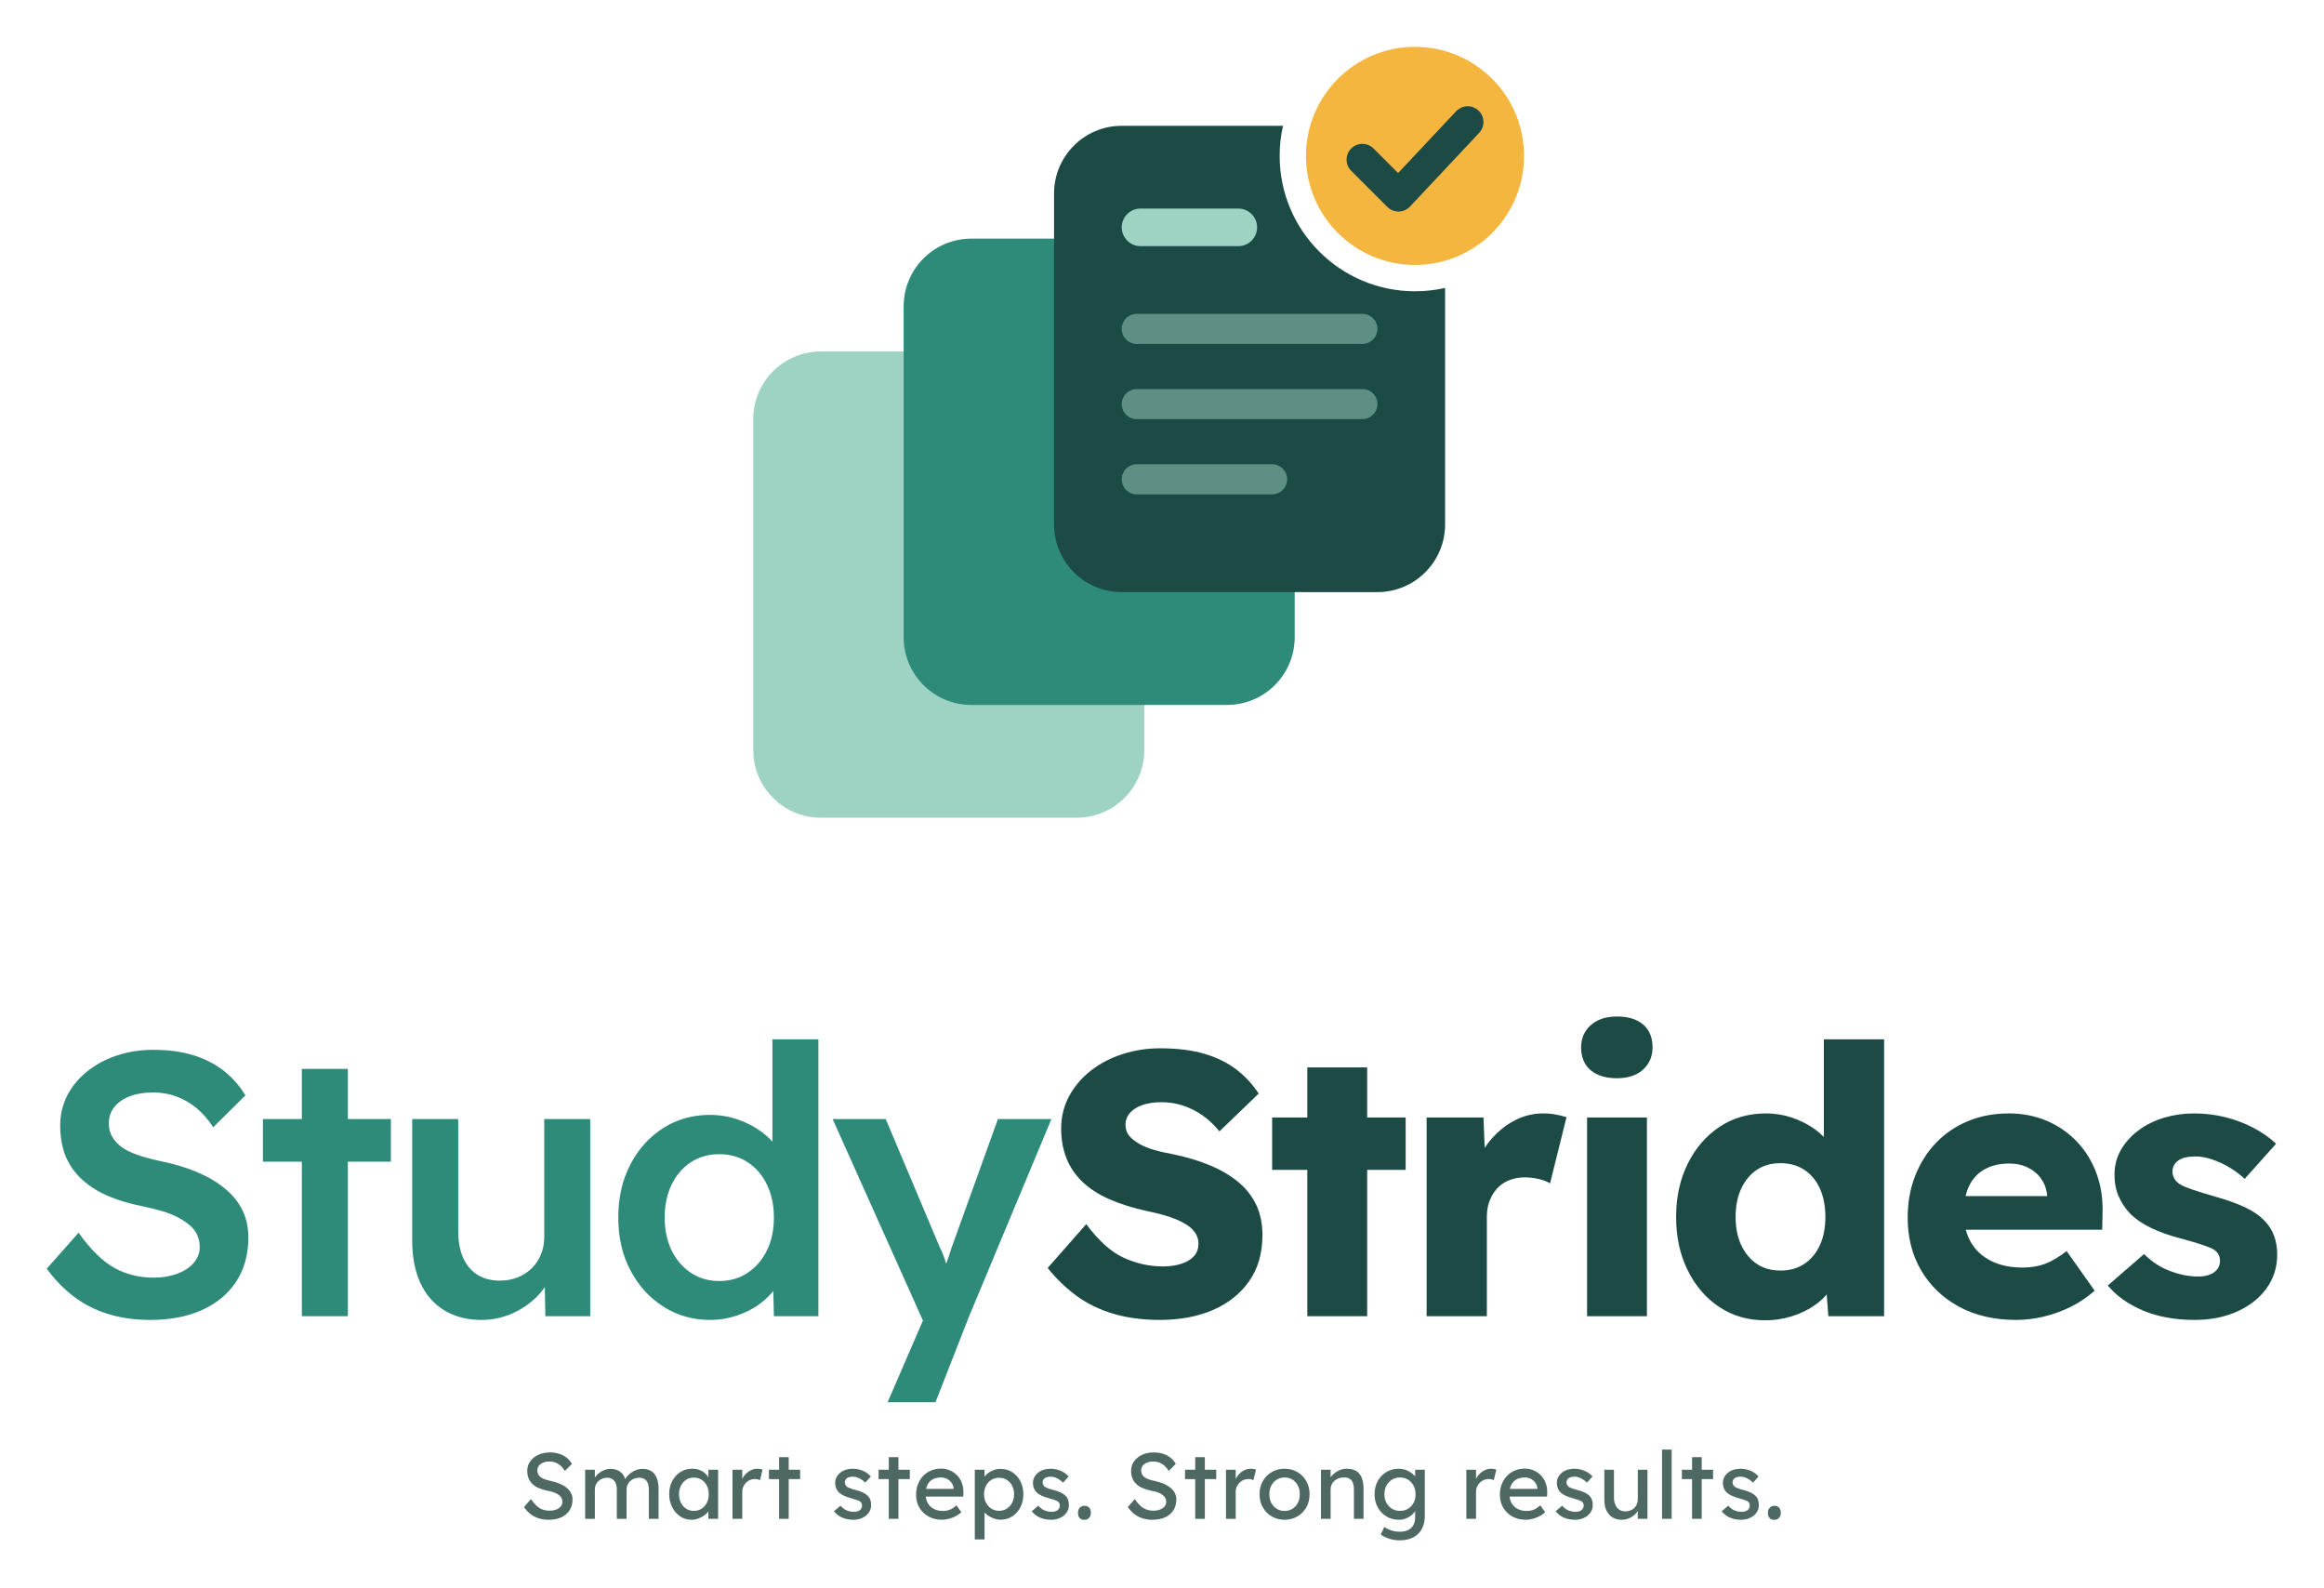
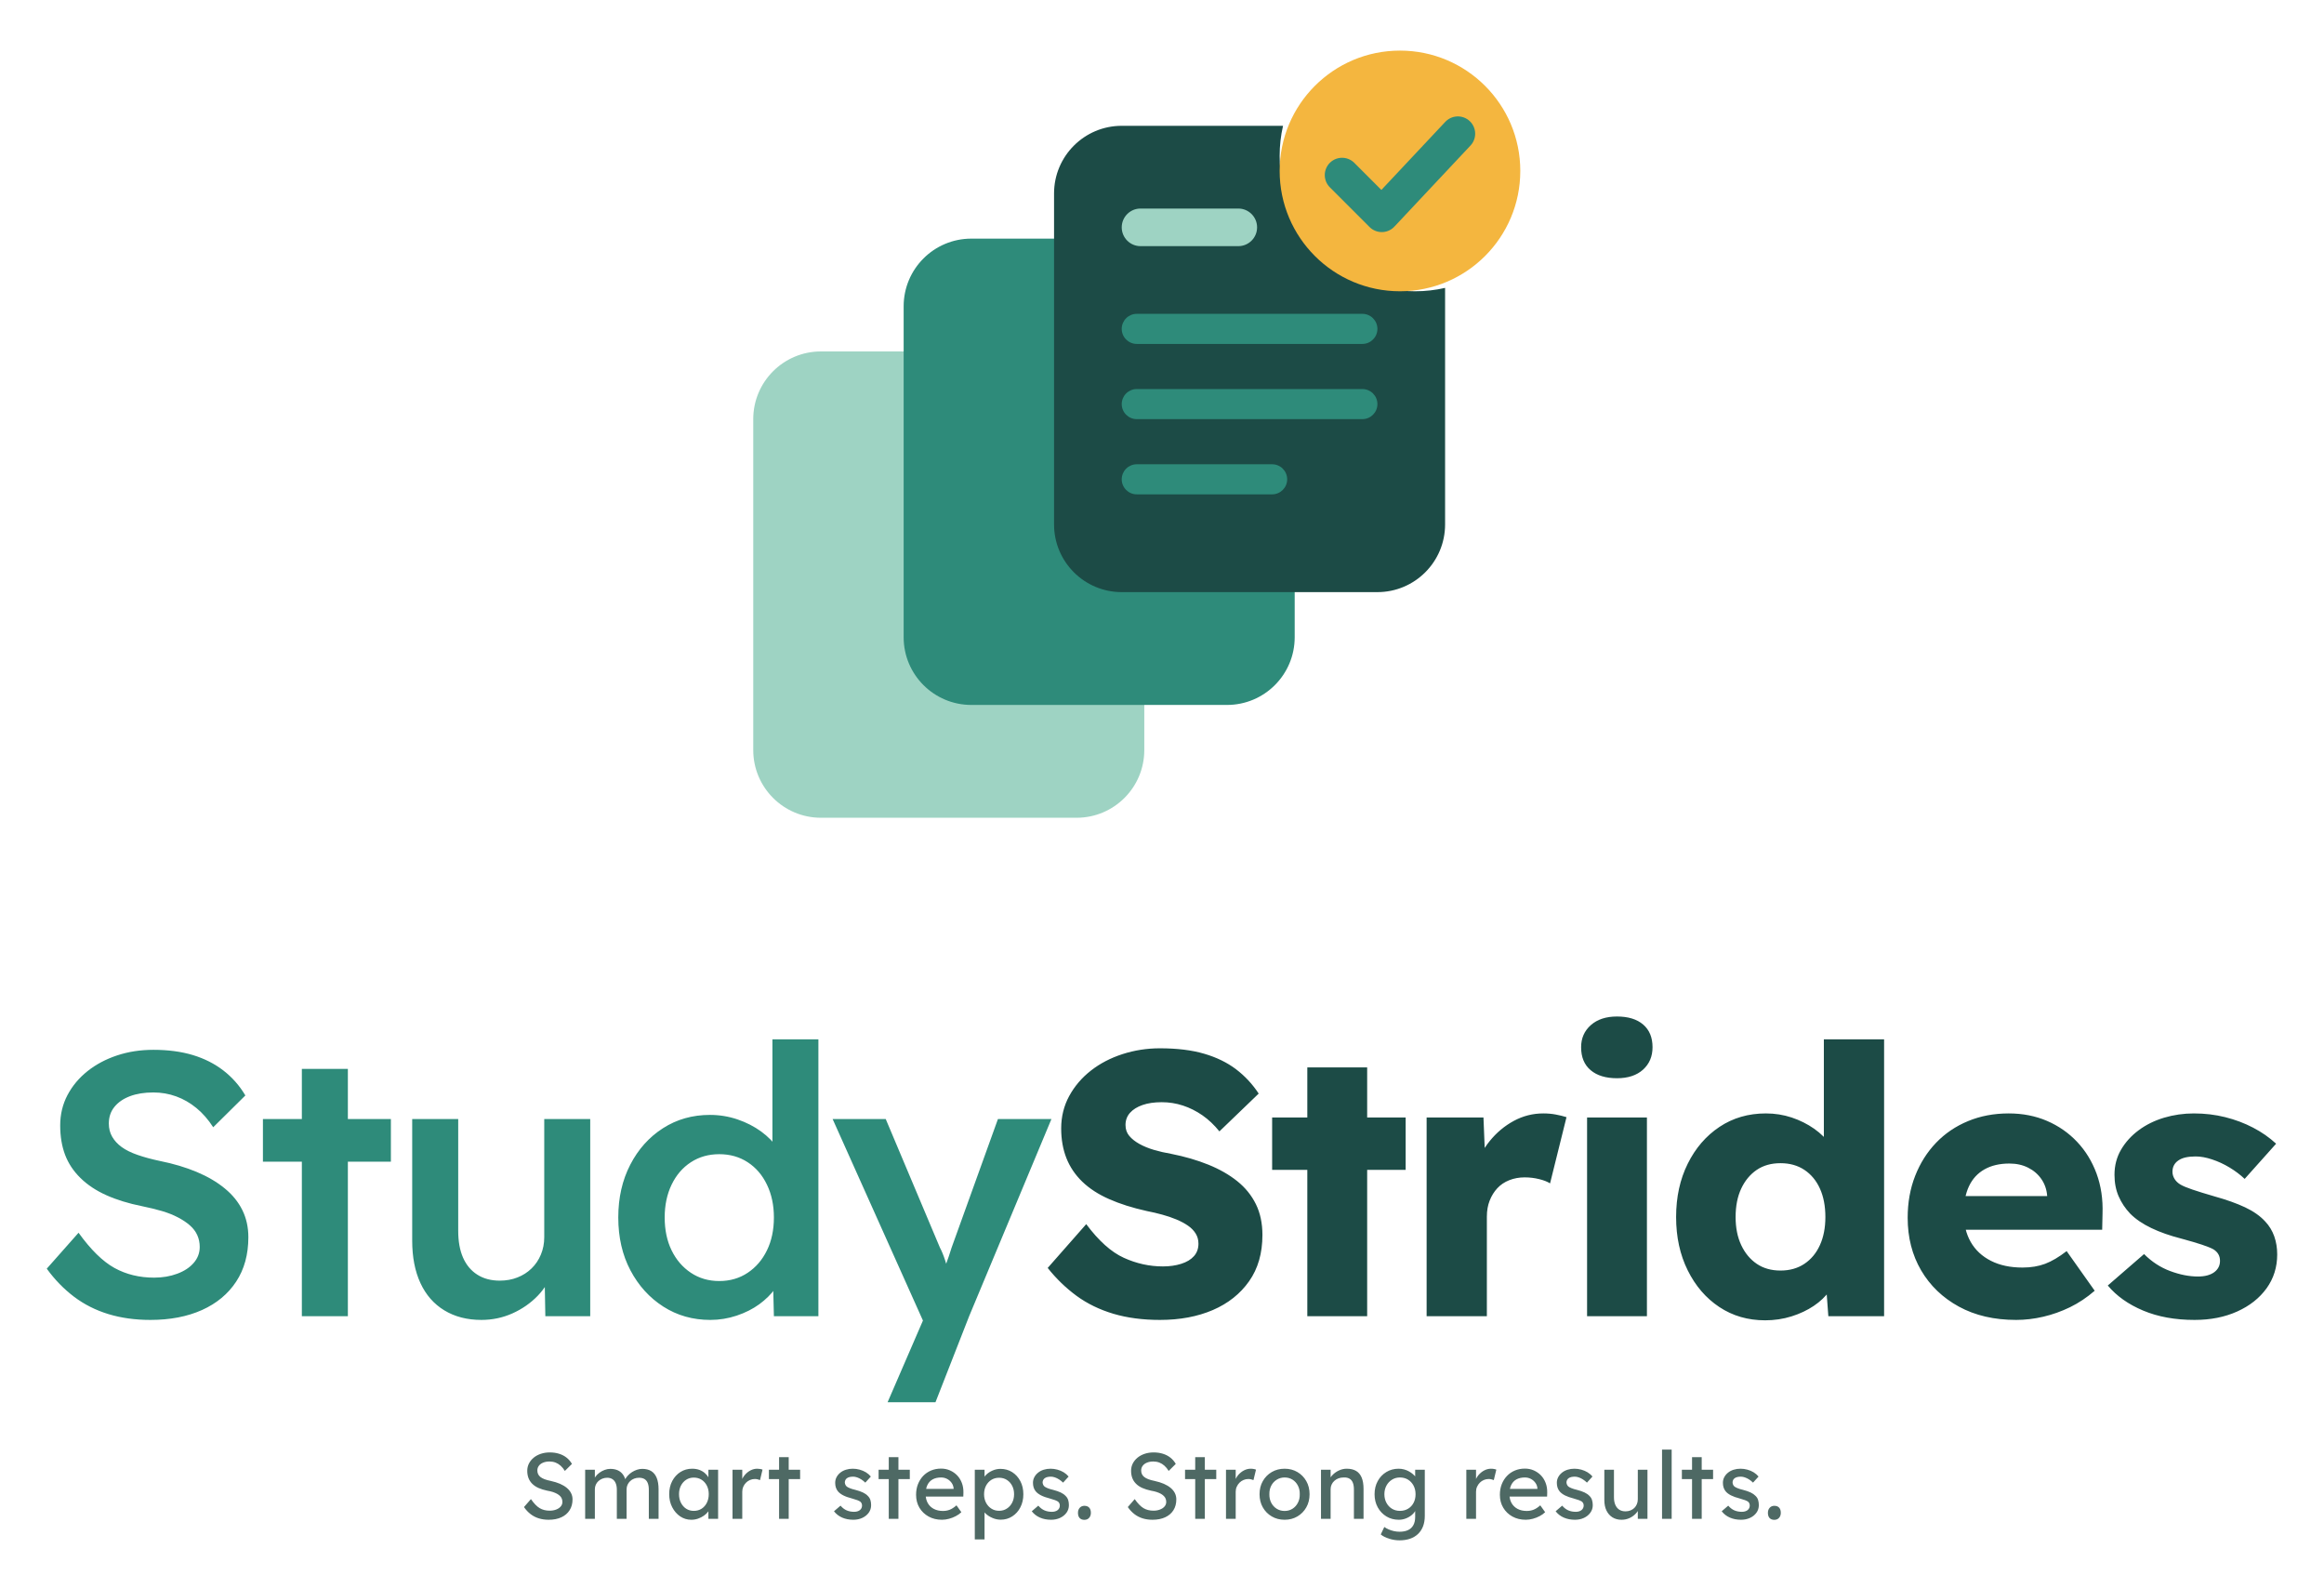
<svg xmlns="http://www.w3.org/2000/svg" viewBox="-295.82 8.3 596.45 407.22" width="596" height="407" role="img" aria-label="StudyStrides">
  <g transform="translate(-121.8 5.8) scale(1.93)">
    <path fill="#9ED3C3" d="M19 48H53C57.97 48 62 52.03 62 57V101C62 105.97 57.97 110 53 110H19C14.03 110 10 105.97 10 101V57C10 52.03 14.03 48 19 48Z" />
    <path fill="#2E8B7A" d="M39 33H73C77.97 33 82 37.03 82 42V86C82 90.97 77.97 95 73 95H39C34.03 95 30 90.97 30 86V42C30 37.03 34.03 33 39 33Z" />
    <path fill="#1C4B46" d="M59 18H80.45C80.15 19.29 80 20.63 80 22C80 31.94 88.06 40 98 40C99.37 40 100.71 39.85 102 39.55V71C102 75.97 97.97 80 93 80H59C54.03 80 50 75.97 50 71V27C50 22.03 54.03 18 59 18Z" />
    <rect x="59" y="29" width="18" height="5" rx="2.5" fill="#9ED3C3" />
-     <rect x="59" y="43" width="34" height="4" rx="2" fill="#5D8F84" />
-     <rect x="59" y="53" width="34" height="4" rx="2" fill="#5D8F84" />
-     <rect x="59" y="63" width="22" height="4" rx="2" fill="#5D8F84" />
-     <circle cx="98" cy="22" r="14.5" fill="#F4B63F" />
-     <path d="M91 22.5L95.8 27.3L105 17.5" fill="none" stroke="#1C4B46" stroke-width="4.2" stroke-linecap="round" stroke-linejoin="round" />
+     <rect x="59" y="43" width="34" height="4" rx="2" fill="#2E8B7A" />
+     <rect x="59" y="53" width="34" height="4" rx="2" fill="#2E8B7A" />
+     <rect x="59" y="63" width="22" height="4" rx="2" fill="#2E8B7A" />
+     <circle cx="96" cy="24" r="16" fill="#F4B63F" />
+     <path d="M88.3 24.55L93.58 29.83L103.7 19.05" fill="none" stroke="#2E8B7A" stroke-width="4.6" stroke-linecap="round" stroke-linejoin="round" />
  </g>
  <path fill="#2E8B7A" d="M-257.23 346.96Q-263.09 346.96 -267.98 345.47Q-272.88 343.98 -276.82 341.01Q-280.75 338.03 -283.82 333.81L-275.66 324.59Q-270.96 331.12 -266.45 333.62Q-261.94 336.11 -256.27 336.11Q-253.01 336.11 -250.32 335.1Q-247.63 334.1 -246.1 332.32Q-244.56 330.54 -244.56 328.24Q-244.56 326.61 -245.18 325.22Q-245.81 323.82 -247.06 322.72Q-248.3 321.62 -250.13 320.66Q-251.95 319.7 -254.26 319.02Q-256.56 318.35 -259.34 317.78Q-264.62 316.72 -268.56 314.94Q-272.5 313.17 -275.18 310.53Q-277.87 307.89 -279.12 304.58Q-280.37 301.26 -280.37 297.04Q-280.37 292.82 -278.5 289.26Q-276.62 285.71 -273.36 283.12Q-270.1 280.53 -265.78 279.09Q-261.46 277.65 -256.46 277.65Q-250.8 277.65 -246.34 278.99Q-241.87 280.34 -238.46 282.98Q-235.06 285.62 -232.85 289.36L-241.1 297.52Q-243.02 294.54 -245.42 292.58Q-247.82 290.61 -250.61 289.6Q-253.39 288.59 -256.46 288.59Q-259.92 288.59 -262.46 289.55Q-265.01 290.51 -266.45 292.29Q-267.89 294.06 -267.89 296.56Q-267.89 298.48 -267.02 299.97Q-266.16 301.46 -264.58 302.61Q-262.99 303.76 -260.5 304.62Q-258 305.49 -254.83 306.16Q-249.55 307.22 -245.33 308.99Q-241.1 310.77 -238.13 313.22Q-235.15 315.66 -233.62 318.78Q-232.08 321.9 -232.08 325.74Q-232.08 332.37 -235.2 337.12Q-238.32 341.87 -243.98 344.42Q-249.65 346.96 -257.23 346.96ZM-218.35 346V282.54H-206.54V346ZM-228.34 306.35V295.41H-195.5V306.35ZM-172.27 346.96Q-177.74 346.96 -181.78 344.51Q-185.81 342.06 -187.92 337.5Q-190.03 332.94 -190.03 326.61V295.41H-178.22V324.11Q-178.22 328.14 -176.98 330.98Q-175.73 333.81 -173.33 335.34Q-170.93 336.88 -167.57 336.88Q-165.07 336.88 -163.01 336.06Q-160.94 335.25 -159.41 333.76Q-157.87 332.27 -157.01 330.21Q-156.14 328.14 -156.14 325.74V295.41H-144.34V346H-155.86L-156.05 335.44L-153.94 334.29Q-155.09 337.94 -157.82 340.77Q-160.56 343.6 -164.3 345.28Q-168.05 346.96 -172.27 346.96ZM-113.52 346.96Q-120.24 346.96 -125.57 343.55Q-130.9 340.14 -134.02 334.24Q-137.14 328.34 -137.14 320.66Q-137.14 313.07 -134.06 307.12Q-130.99 301.17 -125.66 297.76Q-120.34 294.35 -113.62 294.35Q-109.97 294.35 -106.56 295.5Q-103.15 296.66 -100.46 298.62Q-97.78 300.59 -96.19 302.99Q-94.61 305.39 -94.42 307.98L-97.58 308.37V274.96H-85.78V346H-97.2L-97.49 334.1L-95.18 334.29Q-95.28 336.69 -96.86 338.9Q-98.45 341.1 -100.94 342.93Q-103.44 344.75 -106.75 345.86Q-110.06 346.96 -113.52 346.96ZM-111.22 336.98Q-107.09 336.98 -103.92 334.86Q-100.75 332.75 -98.98 329.1Q-97.2 325.46 -97.2 320.66Q-97.2 315.95 -98.98 312.26Q-100.75 308.56 -103.92 306.5Q-107.09 304.43 -111.22 304.43Q-115.34 304.43 -118.51 306.5Q-121.68 308.56 -123.46 312.26Q-125.23 315.95 -125.23 320.66Q-125.23 325.46 -123.46 329.1Q-121.68 332.75 -118.51 334.86Q-115.34 336.98 -111.22 336.98ZM-68.02 368.08 -57.26 343.22 -57.17 351.09 -82.13 295.41H-68.5L-54.58 328.43Q-53.9 329.68 -53.23 331.74Q-52.56 333.81 -52.08 335.82L-54.48 336.59Q-53.81 334.77 -53.04 332.7Q-52.27 330.64 -51.6 328.43L-39.7 295.41H-25.97L-47.09 346L-55.73 368.08Z" />
  <path fill="#1C4B46" d="M1.87 346.96Q-4.75 346.96 -10.08 345.38Q-15.41 343.79 -19.54 340.77Q-23.66 337.74 -26.93 333.62L-17.04 322.38Q-12.24 328.82 -7.39 331.02Q-2.54 333.23 2.64 333.23Q5.23 333.23 7.34 332.56Q9.46 331.89 10.61 330.59Q11.76 329.3 11.76 327.38Q11.76 325.94 11.04 324.78Q10.32 323.63 9.07 322.77Q7.82 321.9 6.1 321.18Q4.37 320.46 2.45 319.94Q0.53 319.41 -1.49 319.02Q-7.06 317.78 -11.18 315.95Q-15.31 314.13 -18.05 311.49Q-20.78 308.85 -22.13 305.44Q-23.47 302.03 -23.47 297.81Q-23.47 293.3 -21.41 289.5Q-19.34 285.71 -15.84 282.98Q-12.34 280.24 -7.73 278.75Q-3.12 277.26 1.87 277.26Q8.5 277.26 13.25 278.66Q18 280.05 21.41 282.64Q24.82 285.23 27.22 288.88L17.14 298.58Q15.12 296.08 12.77 294.45Q10.42 292.82 7.78 291.95Q5.14 291.09 2.35 291.09Q-0.53 291.09 -2.59 291.81Q-4.66 292.53 -5.81 293.82Q-6.96 295.12 -6.96 296.94Q-6.96 298.58 -6 299.73Q-5.04 300.88 -3.41 301.79Q-1.78 302.7 0.34 303.33Q2.45 303.95 4.75 304.34Q10.03 305.39 14.3 307.12Q18.58 308.85 21.7 311.34Q24.82 313.84 26.5 317.25Q28.18 320.66 28.18 325.17Q28.18 332.18 24.77 337.02Q21.36 341.87 15.46 344.42Q9.55 346.96 1.87 346.96ZM39.7 346V282.16H55.06V346ZM30.67 308.46V295.02H64.94V308.46ZM70.32 346V295.02H84.91L85.58 311.63L82.7 308.46Q83.86 304.34 86.5 301.07Q89.14 297.81 92.69 295.89Q96.24 293.97 100.27 293.97Q102 293.97 103.49 294.26Q104.98 294.54 106.22 294.93L102 311.92Q100.94 311.25 99.17 310.82Q97.39 310.38 95.47 310.38Q93.36 310.38 91.54 311.1Q89.71 311.82 88.46 313.17Q87.22 314.51 86.5 316.34Q85.78 318.16 85.78 320.46V346ZM111.5 346V295.02H126.86V346ZM119.18 284.94Q114.86 284.94 112.42 282.88Q109.97 280.82 109.97 276.98Q109.97 273.52 112.46 271.31Q114.96 269.1 119.18 269.1Q123.5 269.1 125.9 271.17Q128.3 273.23 128.3 276.98Q128.3 280.53 125.86 282.74Q123.41 284.94 119.18 284.94ZM157.2 347.06Q150.58 347.06 145.44 343.65Q140.3 340.24 137.33 334.24Q134.35 328.24 134.35 320.56Q134.35 312.88 137.33 306.88Q140.3 300.88 145.49 297.42Q150.67 293.97 157.39 293.97Q160.85 293.97 164.02 295.02Q167.18 296.08 169.78 297.9Q172.37 299.73 174 302.08Q175.63 304.43 175.92 306.93L172.27 307.79V274.96H187.73V346H173.42L172.56 334.38L175.63 334.86Q175.34 337.26 173.76 339.47Q172.18 341.68 169.68 343.36Q167.18 345.04 163.97 346.05Q160.75 347.06 157.2 347.06ZM161.14 334.29Q164.69 334.29 167.28 332.56Q169.87 330.83 171.26 327.76Q172.66 324.69 172.66 320.56Q172.66 316.34 171.26 313.26Q169.87 310.19 167.28 308.46Q164.69 306.74 161.14 306.74Q157.58 306.74 155.04 308.46Q152.5 310.19 151.06 313.26Q149.62 316.34 149.62 320.56Q149.62 324.69 151.06 327.76Q152.5 330.83 155.04 332.56Q157.58 334.29 161.14 334.29ZM221.62 346.96Q213.17 346.96 206.93 343.55Q200.69 340.14 197.23 334.24Q193.78 328.34 193.78 320.75Q193.78 314.9 195.7 310Q197.62 305.1 201.07 301.5Q204.53 297.9 209.28 295.94Q214.03 293.97 219.7 293.97Q225.07 293.97 229.54 295.89Q234 297.81 237.26 301.26Q240.53 304.72 242.26 309.42Q243.98 314.13 243.79 319.7L243.7 323.82H203.09L200.88 315.18H231.22L229.58 317.01V315.09Q229.39 312.69 228.1 310.82Q226.8 308.94 224.69 307.89Q222.58 306.83 219.89 306.83Q216.14 306.83 213.5 308.32Q210.86 309.81 209.52 312.64Q208.18 315.47 208.18 319.6Q208.18 323.82 209.95 326.94Q211.73 330.06 215.14 331.79Q218.54 333.52 223.25 333.52Q226.51 333.52 229.06 332.56Q231.6 331.6 234.58 329.3L241.78 339.47Q238.8 342.06 235.44 343.7Q232.08 345.33 228.58 346.14Q225.07 346.96 221.62 346.96ZM267.41 346.96Q259.92 346.96 254.21 344.56Q248.5 342.16 245.14 338.13L254.45 330.06Q257.42 333.04 261.17 334.43Q264.91 335.82 268.27 335.82Q269.62 335.82 270.67 335.54Q271.73 335.25 272.45 334.72Q273.17 334.19 273.55 333.47Q273.94 332.75 273.94 331.79Q273.94 329.87 272.21 328.82Q271.34 328.34 269.33 327.66Q267.31 326.99 264.14 326.13Q259.63 324.98 256.32 323.39Q253.01 321.81 250.9 319.7Q248.98 317.68 247.92 315.23Q246.86 312.78 246.86 309.71Q246.86 306.16 248.54 303.28Q250.22 300.4 253.06 298.29Q255.89 296.18 259.58 295.07Q263.28 293.97 267.22 293.97Q271.44 293.97 275.28 294.93Q279.12 295.89 282.43 297.62Q285.74 299.34 288.34 301.74L280.27 310.77Q278.54 309.14 276.38 307.84Q274.22 306.54 271.92 305.78Q269.62 305.01 267.7 305.01Q266.26 305.01 265.15 305.25Q264.05 305.49 263.28 306.02Q262.51 306.54 262.13 307.26Q261.74 307.98 261.74 308.94Q261.74 309.9 262.27 310.77Q262.8 311.63 263.76 312.21Q264.72 312.78 266.83 313.5Q268.94 314.22 272.59 315.28Q277.1 316.53 280.37 318.06Q283.63 319.6 285.55 321.71Q287.09 323.34 287.86 325.5Q288.62 327.66 288.62 330.16Q288.62 335.06 285.89 338.85Q283.15 342.64 278.35 344.8Q273.55 346.96 267.41 346.96Z" />
  <path fill="#4E6964" d="M-155 398.24Q-156.37 398.24 -157.54 397.88Q-158.7 397.52 -159.65 396.79Q-160.6 396.06 -161.34 394.98L-159.56 392.94Q-158.39 394.62 -157.31 395.26Q-156.23 395.91 -154.74 395.91Q-153.83 395.91 -153.08 395.62Q-152.34 395.34 -151.91 394.83Q-151.48 394.33 -151.48 393.68Q-151.48 393.25 -151.62 392.86Q-151.76 392.48 -152.06 392.17Q-152.36 391.86 -152.83 391.59Q-153.3 391.33 -153.92 391.12Q-154.55 390.92 -155.36 390.78Q-156.66 390.51 -157.62 390.08Q-158.58 389.65 -159.23 389Q-159.88 388.35 -160.19 387.52Q-160.5 386.7 -160.5 385.66Q-160.5 384.66 -160.06 383.79Q-159.61 382.93 -158.83 382.29Q-158.05 381.66 -157 381.31Q-155.94 380.96 -154.72 380.96Q-153.42 380.96 -152.34 381.3Q-151.26 381.63 -150.42 382.29Q-149.58 382.95 -149.03 383.91L-150.85 385.71Q-151.33 384.92 -151.93 384.38Q-152.53 383.84 -153.25 383.56Q-153.97 383.29 -154.79 383.29Q-155.72 383.29 -156.42 383.58Q-157.12 383.86 -157.51 384.38Q-157.91 384.9 -157.91 385.59Q-157.91 386.1 -157.72 386.52Q-157.52 386.94 -157.13 387.26Q-156.73 387.58 -156.06 387.84Q-155.39 388.09 -154.45 388.28Q-153.13 388.57 -152.1 389.01Q-151.07 389.46 -150.35 390.06Q-149.63 390.66 -149.26 391.4Q-148.88 392.14 -148.88 393.01Q-148.88 394.62 -149.63 395.79Q-150.37 396.97 -151.74 397.6Q-153.11 398.24 -155 398.24ZM-145.64 398V385.4H-143.15V388.09L-143.6 388.38Q-143.41 387.75 -142.99 387.18Q-142.57 386.6 -141.96 386.16Q-141.35 385.71 -140.64 385.45Q-139.93 385.18 -139.19 385.18Q-138.11 385.18 -137.29 385.54Q-136.48 385.9 -135.95 386.62Q-135.42 387.34 -135.18 388.42L-135.56 388.33L-135.4 387.92Q-135.13 387.37 -134.66 386.88Q-134.2 386.38 -133.6 386Q-133 385.62 -132.32 385.4Q-131.65 385.18 -131 385.18Q-129.59 385.18 -128.66 385.76Q-127.74 386.34 -127.27 387.51Q-126.8 388.69 -126.8 390.44V398H-129.3V390.58Q-129.3 389.5 -129.58 388.82Q-129.85 388.14 -130.4 387.8Q-130.96 387.46 -131.82 387.46Q-132.49 387.46 -133.08 387.69Q-133.67 387.92 -134.1 388.33Q-134.53 388.74 -134.77 389.28Q-135.01 389.82 -135.01 390.46V398H-137.51V390.54Q-137.51 389.55 -137.8 388.87Q-138.08 388.18 -138.64 387.82Q-139.19 387.46 -139.98 387.46Q-140.65 387.46 -141.23 387.69Q-141.8 387.92 -142.24 388.32Q-142.67 388.71 -142.91 389.25Q-143.15 389.79 -143.15 390.42V398ZM-118.4 398.24Q-119.96 398.24 -121.25 397.38Q-122.53 396.51 -123.3 395.02Q-124.07 393.54 -124.07 391.66Q-124.07 389.77 -123.29 388.29Q-122.51 386.82 -121.18 385.98Q-119.84 385.14 -118.19 385.14Q-117.2 385.14 -116.39 385.42Q-115.57 385.71 -114.96 386.23Q-114.35 386.74 -113.95 387.42Q-113.56 388.09 -113.46 388.86L-114.01 388.66V385.4H-111.52V398H-114.01V395L-113.44 394.83Q-113.58 395.48 -114.02 396.09Q-114.47 396.7 -115.15 397.18Q-115.84 397.66 -116.66 397.95Q-117.49 398.24 -118.4 398.24ZM-117.76 395.96Q-116.63 395.96 -115.76 395.41Q-114.9 394.86 -114.41 393.88Q-113.92 392.91 -113.92 391.66Q-113.92 390.44 -114.41 389.48Q-114.9 388.52 -115.76 387.97Q-116.63 387.42 -117.76 387.42Q-118.86 387.42 -119.71 387.97Q-120.56 388.52 -121.06 389.48Q-121.55 390.44 -121.55 391.66Q-121.55 392.91 -121.06 393.88Q-120.56 394.86 -119.71 395.41Q-118.86 395.96 -117.76 395.96ZM-107.82 398V385.4H-105.32V389.36L-105.56 388.4Q-105.3 387.49 -104.66 386.74Q-104.03 386 -103.2 385.57Q-102.37 385.14 -101.48 385.14Q-101.08 385.14 -100.7 385.21Q-100.33 385.28 -100.12 385.38L-100.76 388.06Q-101.05 387.94 -101.4 387.86Q-101.75 387.78 -102.08 387.78Q-102.73 387.78 -103.32 388.03Q-103.91 388.28 -104.35 388.72Q-104.8 389.17 -105.06 389.76Q-105.32 390.34 -105.32 391.04V398ZM-95.87 398V382.18H-93.4V398ZM-98.48 387.8V385.4H-90.47V387.8ZM-76.81 398.24Q-78.4 398.24 -79.67 397.69Q-80.94 397.14 -81.78 396.06L-80.1 394.62Q-79.38 395.46 -78.53 395.83Q-77.68 396.2 -76.6 396.2Q-76.16 396.2 -75.79 396.09Q-75.42 395.98 -75.14 395.77Q-74.87 395.55 -74.72 395.25Q-74.58 394.95 -74.58 394.59Q-74.58 393.97 -75.04 393.58Q-75.28 393.42 -75.79 393.21Q-76.31 393.01 -77.12 392.79Q-78.52 392.43 -79.4 391.98Q-80.29 391.52 -80.77 390.94Q-81.13 390.49 -81.3 389.95Q-81.47 389.41 -81.47 388.76Q-81.47 387.97 -81.12 387.31Q-80.77 386.65 -80.16 386.16Q-79.55 385.66 -78.72 385.4Q-77.89 385.14 -76.96 385.14Q-76.07 385.14 -75.19 385.38Q-74.32 385.62 -73.57 386.07Q-72.83 386.53 -72.32 387.15L-73.74 388.71Q-74.2 388.26 -74.74 387.91Q-75.28 387.56 -75.83 387.37Q-76.38 387.18 -76.84 387.18Q-77.34 387.18 -77.75 387.27Q-78.16 387.37 -78.43 387.56Q-78.71 387.75 -78.85 388.04Q-79 388.33 -79 388.69Q-78.97 389 -78.84 389.28Q-78.71 389.55 -78.47 389.74Q-78.2 389.94 -77.68 390.15Q-77.15 390.37 -76.33 390.56Q-75.13 390.87 -74.35 391.24Q-73.57 391.62 -73.12 392.1Q-72.64 392.55 -72.44 393.15Q-72.25 393.75 -72.25 394.5Q-72.25 395.58 -72.86 396.43Q-73.48 397.28 -74.51 397.76Q-75.54 398.24 -76.81 398.24ZM-67.72 398V382.18H-65.24V398ZM-70.33 387.8V385.4H-62.32V387.8ZM-54.06 398.24Q-56 398.24 -57.5 397.41Q-59 396.58 -59.86 395.14Q-60.71 393.7 -60.71 391.83Q-60.71 390.34 -60.23 389.12Q-59.75 387.9 -58.9 387Q-58.04 386.1 -56.86 385.6Q-55.67 385.11 -54.28 385.11Q-53.05 385.11 -52 385.58Q-50.94 386.05 -50.16 386.86Q-49.38 387.68 -48.96 388.8Q-48.54 389.91 -48.56 391.23L-48.59 392.29H-58.88L-59.44 390.32H-50.72L-51.08 390.73V390.15Q-51.16 389.36 -51.61 388.74Q-52.07 388.11 -52.76 387.75Q-53.46 387.39 -54.28 387.39Q-55.57 387.39 -56.46 387.88Q-57.35 388.38 -57.8 389.32Q-58.26 390.27 -58.26 391.66Q-58.26 392.98 -57.71 393.96Q-57.16 394.93 -56.15 395.46Q-55.14 395.98 -53.82 395.98Q-52.88 395.98 -52.08 395.67Q-51.28 395.36 -50.34 394.54L-49.09 396.3Q-49.67 396.87 -50.5 397.3Q-51.32 397.74 -52.25 397.99Q-53.17 398.24 -54.06 398.24ZM-45.64 403.28V385.4H-43.14V388.28L-43.52 388.06Q-43.38 387.34 -42.71 386.68Q-42.04 386.02 -41.06 385.6Q-40.09 385.18 -39.06 385.18Q-37.36 385.18 -36.04 386.02Q-34.72 386.86 -33.95 388.33Q-33.18 389.79 -33.18 391.69Q-33.18 393.56 -33.94 395.04Q-34.69 396.51 -36.01 397.36Q-37.33 398.22 -38.99 398.22Q-40.09 398.22 -41.12 397.77Q-42.16 397.33 -42.88 396.63Q-43.6 395.94 -43.76 395.19L-43.14 394.86V403.28ZM-39.4 395.94Q-38.29 395.94 -37.43 395.38Q-36.56 394.83 -36.06 393.87Q-35.56 392.91 -35.56 391.69Q-35.56 390.46 -36.05 389.52Q-36.54 388.57 -37.4 388.02Q-38.27 387.46 -39.4 387.46Q-40.52 387.46 -41.39 388Q-42.25 388.54 -42.76 389.5Q-43.26 390.46 -43.26 391.69Q-43.26 392.91 -42.76 393.87Q-42.25 394.83 -41.39 395.38Q-40.52 395.94 -39.4 395.94ZM-26.05 398.24Q-27.64 398.24 -28.91 397.69Q-30.18 397.14 -31.02 396.06L-29.34 394.62Q-28.62 395.46 -27.77 395.83Q-26.92 396.2 -25.84 396.2Q-25.4 396.2 -25.03 396.09Q-24.66 395.98 -24.38 395.77Q-24.11 395.55 -23.96 395.25Q-23.82 394.95 -23.82 394.59Q-23.82 393.97 -24.28 393.58Q-24.52 393.42 -25.03 393.21Q-25.55 393.01 -26.36 392.79Q-27.76 392.43 -28.64 391.98Q-29.53 391.52 -30.01 390.94Q-30.37 390.49 -30.54 389.95Q-30.71 389.41 -30.71 388.76Q-30.71 387.97 -30.36 387.31Q-30.01 386.65 -29.4 386.16Q-28.79 385.66 -27.96 385.4Q-27.13 385.14 -26.2 385.14Q-25.31 385.14 -24.43 385.38Q-23.56 385.62 -22.81 386.07Q-22.07 386.53 -21.56 387.15L-22.98 388.71Q-23.44 388.26 -23.98 387.91Q-24.52 387.56 -25.07 387.37Q-25.62 387.18 -26.08 387.18Q-26.58 387.18 -26.99 387.27Q-27.4 387.37 -27.67 387.56Q-27.95 387.75 -28.09 388.04Q-28.24 388.33 -28.24 388.69Q-28.21 389 -28.08 389.28Q-27.95 389.55 -27.71 389.74Q-27.44 389.94 -26.92 390.15Q-26.39 390.37 -25.57 390.56Q-24.37 390.87 -23.59 391.24Q-22.81 391.62 -22.36 392.1Q-21.88 392.55 -21.68 393.15Q-21.49 393.75 -21.49 394.5Q-21.49 395.58 -22.1 396.43Q-22.72 397.28 -23.75 397.76Q-24.78 398.24 -26.05 398.24ZM-17.51 398.26Q-18.3 398.26 -18.73 397.8Q-19.16 397.33 -19.16 396.46Q-19.16 395.67 -18.71 395.17Q-18.25 394.66 -17.51 394.66Q-16.72 394.66 -16.28 395.13Q-15.85 395.6 -15.85 396.46Q-15.85 397.26 -16.31 397.76Q-16.76 398.26 -17.51 398.26ZM-0.04 398.24Q-1.4 398.24 -2.57 397.88Q-3.73 397.52 -4.68 396.79Q-5.63 396.06 -6.37 394.98L-4.6 392.94Q-3.42 394.62 -2.34 395.26Q-1.26 395.91 0.23 395.91Q1.14 395.91 1.88 395.62Q2.63 395.34 3.06 394.83Q3.49 394.33 3.49 393.68Q3.49 393.25 3.35 392.86Q3.2 392.48 2.9 392.17Q2.6 391.86 2.14 391.59Q1.67 391.33 1.04 391.12Q0.42 390.92 -0.4 390.78Q-1.69 390.51 -2.65 390.08Q-3.61 389.65 -4.26 389Q-4.91 388.35 -5.22 387.52Q-5.53 386.7 -5.53 385.66Q-5.53 384.66 -5.09 383.79Q-4.64 382.93 -3.86 382.29Q-3.08 381.66 -2.03 381.31Q-0.97 380.96 0.25 380.96Q1.55 380.96 2.63 381.3Q3.71 381.63 4.55 382.29Q5.39 382.95 5.94 383.91L4.12 385.71Q3.64 384.92 3.04 384.38Q2.44 383.84 1.72 383.56Q1 383.29 0.18 383.29Q-0.76 383.29 -1.45 383.58Q-2.15 383.86 -2.54 384.38Q-2.94 384.9 -2.94 385.59Q-2.94 386.1 -2.75 386.52Q-2.56 386.94 -2.16 387.26Q-1.76 387.58 -1.09 387.84Q-0.42 388.09 0.52 388.28Q1.84 388.57 2.87 389.01Q3.9 389.46 4.62 390.06Q5.34 390.66 5.71 391.4Q6.08 392.14 6.08 393.01Q6.08 394.62 5.34 395.79Q4.6 396.97 3.23 397.6Q1.86 398.24 -0.04 398.24ZM10.93 398V382.18H13.4V398ZM8.32 387.8V385.4H16.33V387.8ZM18.83 398V385.4H21.32V389.36L21.08 388.4Q21.35 387.49 21.98 386.74Q22.62 386 23.45 385.57Q24.28 385.14 25.16 385.14Q25.57 385.14 25.94 385.21Q26.32 385.28 26.53 385.38L25.88 388.06Q25.6 387.94 25.25 387.86Q24.9 387.78 24.56 387.78Q23.92 387.78 23.33 388.03Q22.74 388.28 22.3 388.72Q21.85 389.17 21.59 389.76Q21.32 390.34 21.32 391.04V398ZM33.88 398.24Q32.03 398.24 30.58 397.39Q29.12 396.54 28.28 395.06Q27.44 393.58 27.44 391.69Q27.44 389.79 28.28 388.32Q29.12 386.84 30.58 385.99Q32.03 385.14 33.88 385.14Q35.7 385.14 37.15 385.99Q38.6 386.84 39.44 388.32Q40.28 389.79 40.28 391.69Q40.28 393.58 39.44 395.06Q38.6 396.54 37.15 397.39Q35.7 398.24 33.88 398.24ZM33.88 395.98Q35 395.98 35.89 395.42Q36.78 394.86 37.28 393.88Q37.79 392.91 37.76 391.69Q37.79 390.44 37.28 389.47Q36.78 388.5 35.89 387.94Q35 387.39 33.88 387.39Q32.75 387.39 31.85 387.96Q30.95 388.52 30.44 389.49Q29.94 390.46 29.96 391.69Q29.94 392.91 30.44 393.88Q30.95 394.86 31.85 395.42Q32.75 395.98 33.88 395.98ZM43.21 398V385.4H45.68V387.99L45.25 388.28Q45.49 387.44 46.19 386.73Q46.88 386.02 47.84 385.58Q48.8 385.14 49.81 385.14Q51.25 385.14 52.21 385.7Q53.17 386.26 53.65 387.42Q54.13 388.57 54.13 390.32V398H51.66V390.49Q51.66 389.41 51.37 388.7Q51.08 387.99 50.48 387.67Q49.88 387.34 49 387.39Q48.28 387.39 47.68 387.62Q47.08 387.85 46.63 388.26Q46.19 388.66 45.94 389.2Q45.68 389.74 45.68 390.37V398H44.46Q44.15 398 43.84 398Q43.52 398 43.21 398ZM63.37 403.52Q62.03 403.52 60.7 403.1Q59.36 402.68 58.55 402.01L59.46 400.09Q59.94 400.45 60.59 400.72Q61.24 401 61.96 401.16Q62.68 401.31 63.37 401.31Q64.69 401.31 65.58 400.88Q66.47 400.45 66.92 399.61Q67.38 398.77 67.38 397.52V395.1L67.64 395.26Q67.52 396.01 66.86 396.69Q66.2 397.38 65.22 397.81Q64.24 398.24 63.2 398.24Q61.4 398.24 60 397.39Q58.6 396.54 57.78 395.06Q56.96 393.58 56.96 391.69Q56.96 389.79 57.77 388.32Q58.57 386.84 59.98 385.99Q61.38 385.14 63.13 385.14Q63.85 385.14 64.52 385.32Q65.2 385.5 65.77 385.82Q66.35 386.14 66.8 386.53Q67.26 386.91 67.55 387.34Q67.84 387.78 67.91 388.16L67.38 388.35V385.4H69.85V397.23Q69.85 398.74 69.41 399.91Q68.96 401.07 68.12 401.88Q67.28 402.68 66.08 403.1Q64.88 403.52 63.37 403.52ZM63.47 395.96Q64.64 395.96 65.56 395.41Q66.47 394.86 66.97 393.9Q67.48 392.94 67.48 391.69Q67.48 390.44 66.96 389.47Q66.44 388.5 65.54 387.94Q64.64 387.39 63.47 387.39Q62.32 387.39 61.42 387.96Q60.52 388.52 60 389.49Q59.48 390.46 59.48 391.69Q59.48 392.91 60 393.88Q60.52 394.86 61.42 395.41Q62.32 395.96 63.47 395.96ZM80.51 398V385.4H83V389.36L82.76 388.4Q83.03 387.49 83.66 386.74Q84.3 386 85.13 385.57Q85.96 385.14 86.84 385.14Q87.25 385.14 87.62 385.21Q88 385.28 88.21 385.38L87.56 388.06Q87.28 387.94 86.93 387.86Q86.58 387.78 86.24 387.78Q85.6 387.78 85.01 388.03Q84.42 388.28 83.98 388.72Q83.53 389.17 83.27 389.76Q83 390.34 83 391.04V398ZM95.77 398.24Q93.83 398.24 92.33 397.41Q90.83 396.58 89.98 395.14Q89.12 393.7 89.12 391.83Q89.12 390.34 89.6 389.12Q90.08 387.9 90.94 387Q91.79 386.1 92.98 385.6Q94.16 385.11 95.56 385.11Q96.78 385.11 97.84 385.58Q98.89 386.05 99.67 386.86Q100.45 387.68 100.87 388.8Q101.29 389.91 101.27 391.23L101.24 392.29H90.95L90.4 390.32H99.11L98.75 390.73V390.15Q98.68 389.36 98.22 388.74Q97.76 388.11 97.07 387.75Q96.37 387.39 95.56 387.39Q94.26 387.39 93.37 387.88Q92.48 388.38 92.03 389.32Q91.57 390.27 91.57 391.66Q91.57 392.98 92.12 393.96Q92.68 394.93 93.68 395.46Q94.69 395.98 96.01 395.98Q96.95 395.98 97.75 395.67Q98.56 395.36 99.49 394.54L100.74 396.3Q100.16 396.87 99.34 397.3Q98.51 397.74 97.58 397.99Q96.66 398.24 95.77 398.24ZM108.4 398.24Q106.81 398.24 105.54 397.69Q104.27 397.14 103.43 396.06L105.11 394.62Q105.83 395.46 106.68 395.83Q107.53 396.2 108.61 396.2Q109.04 396.2 109.42 396.09Q109.79 395.98 110.06 395.77Q110.34 395.55 110.48 395.25Q110.63 394.95 110.63 394.59Q110.63 393.97 110.17 393.58Q109.93 393.42 109.42 393.21Q108.9 393.01 108.08 392.79Q106.69 392.43 105.8 391.98Q104.92 391.52 104.44 390.94Q104.08 390.49 103.91 389.95Q103.74 389.41 103.74 388.76Q103.74 387.97 104.09 387.31Q104.44 386.65 105.05 386.16Q105.66 385.66 106.49 385.4Q107.32 385.14 108.25 385.14Q109.14 385.14 110.02 385.38Q110.89 385.62 111.64 386.07Q112.38 386.53 112.88 387.15L111.47 388.71Q111.01 388.26 110.47 387.91Q109.93 387.56 109.38 387.37Q108.83 387.18 108.37 387.18Q107.87 387.18 107.46 387.27Q107.05 387.37 106.78 387.56Q106.5 387.75 106.36 388.04Q106.21 388.33 106.21 388.69Q106.24 389 106.37 389.28Q106.5 389.55 106.74 389.74Q107 389.94 107.53 390.15Q108.06 390.37 108.88 390.56Q110.08 390.87 110.86 391.24Q111.64 391.62 112.09 392.1Q112.57 392.55 112.76 393.15Q112.96 393.75 112.96 394.5Q112.96 395.58 112.34 396.43Q111.73 397.28 110.7 397.76Q109.67 398.24 108.4 398.24ZM120.35 398.24Q119 398.24 118.01 397.62Q117.01 396.99 116.47 395.86Q115.93 394.74 115.93 393.18V385.4H118.4V392.5Q118.4 393.61 118.75 394.41Q119.1 395.22 119.76 395.65Q120.42 396.08 121.36 396.08Q122.05 396.08 122.63 395.85Q123.2 395.62 123.62 395.22Q124.04 394.81 124.28 394.23Q124.52 393.66 124.52 392.98V385.4H127V398H124.52V395.36L124.96 395.07Q124.67 395.96 123.98 396.68Q123.3 397.4 122.36 397.82Q121.43 398.24 120.35 398.24ZM130.74 398V380.24H133.21V398ZM138.44 398V382.18H140.92V398ZM135.83 387.8V385.4H143.84V387.8ZM151.02 398.24Q149.44 398.24 148.16 397.69Q146.89 397.14 146.05 396.06L147.73 394.62Q148.45 395.46 149.3 395.83Q150.16 396.2 151.24 396.2Q151.67 396.2 152.04 396.09Q152.41 395.98 152.69 395.77Q152.96 395.55 153.11 395.25Q153.25 394.95 153.25 394.59Q153.25 393.97 152.8 393.58Q152.56 393.42 152.04 393.21Q151.52 393.01 150.71 392.79Q149.32 392.43 148.43 391.98Q147.54 391.52 147.06 390.94Q146.7 390.49 146.53 389.95Q146.36 389.41 146.36 388.76Q146.36 387.97 146.71 387.31Q147.06 386.65 147.67 386.16Q148.28 385.66 149.11 385.4Q149.94 385.14 150.88 385.14Q151.76 385.14 152.64 385.38Q153.52 385.62 154.26 386.07Q155 386.53 155.51 387.15L154.09 388.71Q153.64 388.26 153.1 387.91Q152.56 387.56 152 387.37Q151.45 387.18 151 387.18Q150.49 387.18 150.08 387.27Q149.68 387.37 149.4 387.56Q149.12 387.75 148.98 388.04Q148.84 388.33 148.84 388.69Q148.86 389 148.99 389.28Q149.12 389.55 149.36 389.74Q149.63 389.94 150.16 390.15Q150.68 390.37 151.5 390.56Q152.7 390.87 153.48 391.24Q154.26 391.62 154.72 392.1Q155.2 392.55 155.39 393.15Q155.58 393.75 155.58 394.5Q155.58 395.58 154.97 396.43Q154.36 397.28 153.32 397.76Q152.29 398.24 151.02 398.24ZM159.56 398.26Q158.77 398.26 158.34 397.8Q157.91 397.33 157.91 396.46Q157.91 395.67 158.36 395.17Q158.82 394.66 159.56 394.66Q160.36 394.66 160.79 395.13Q161.22 395.6 161.22 396.46Q161.22 397.26 160.76 397.76Q160.31 398.26 159.56 398.26Z" />
</svg>
